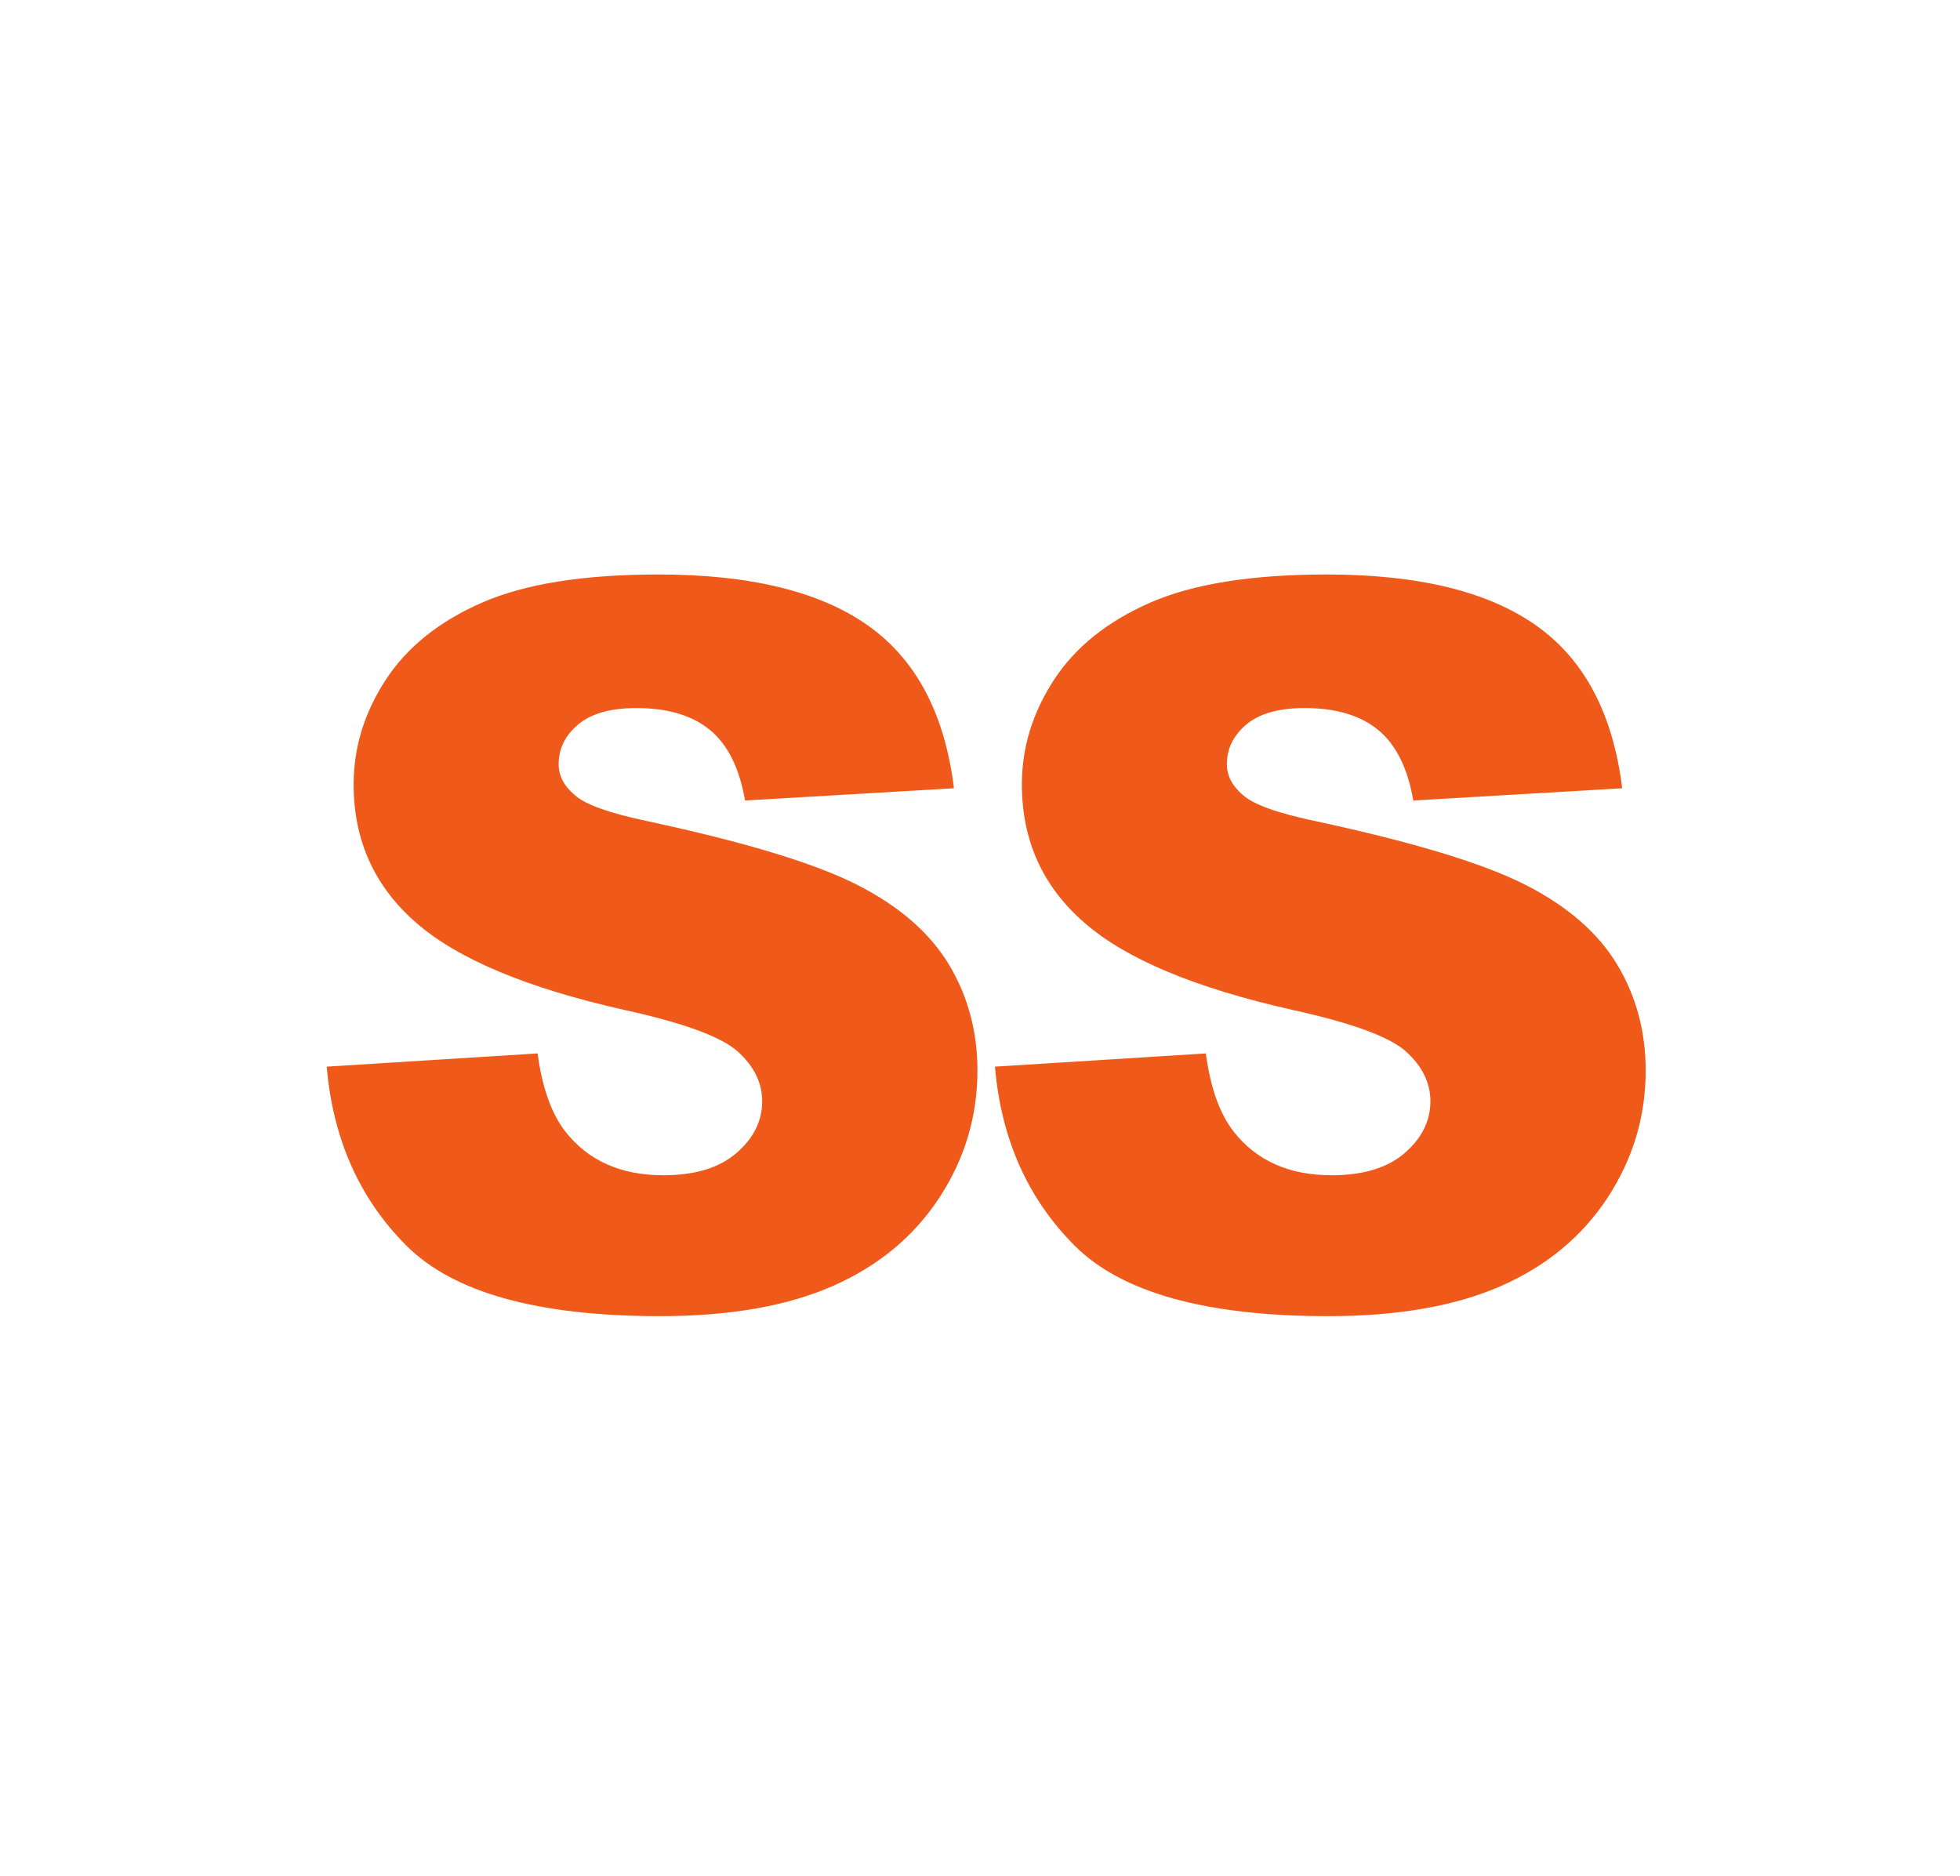
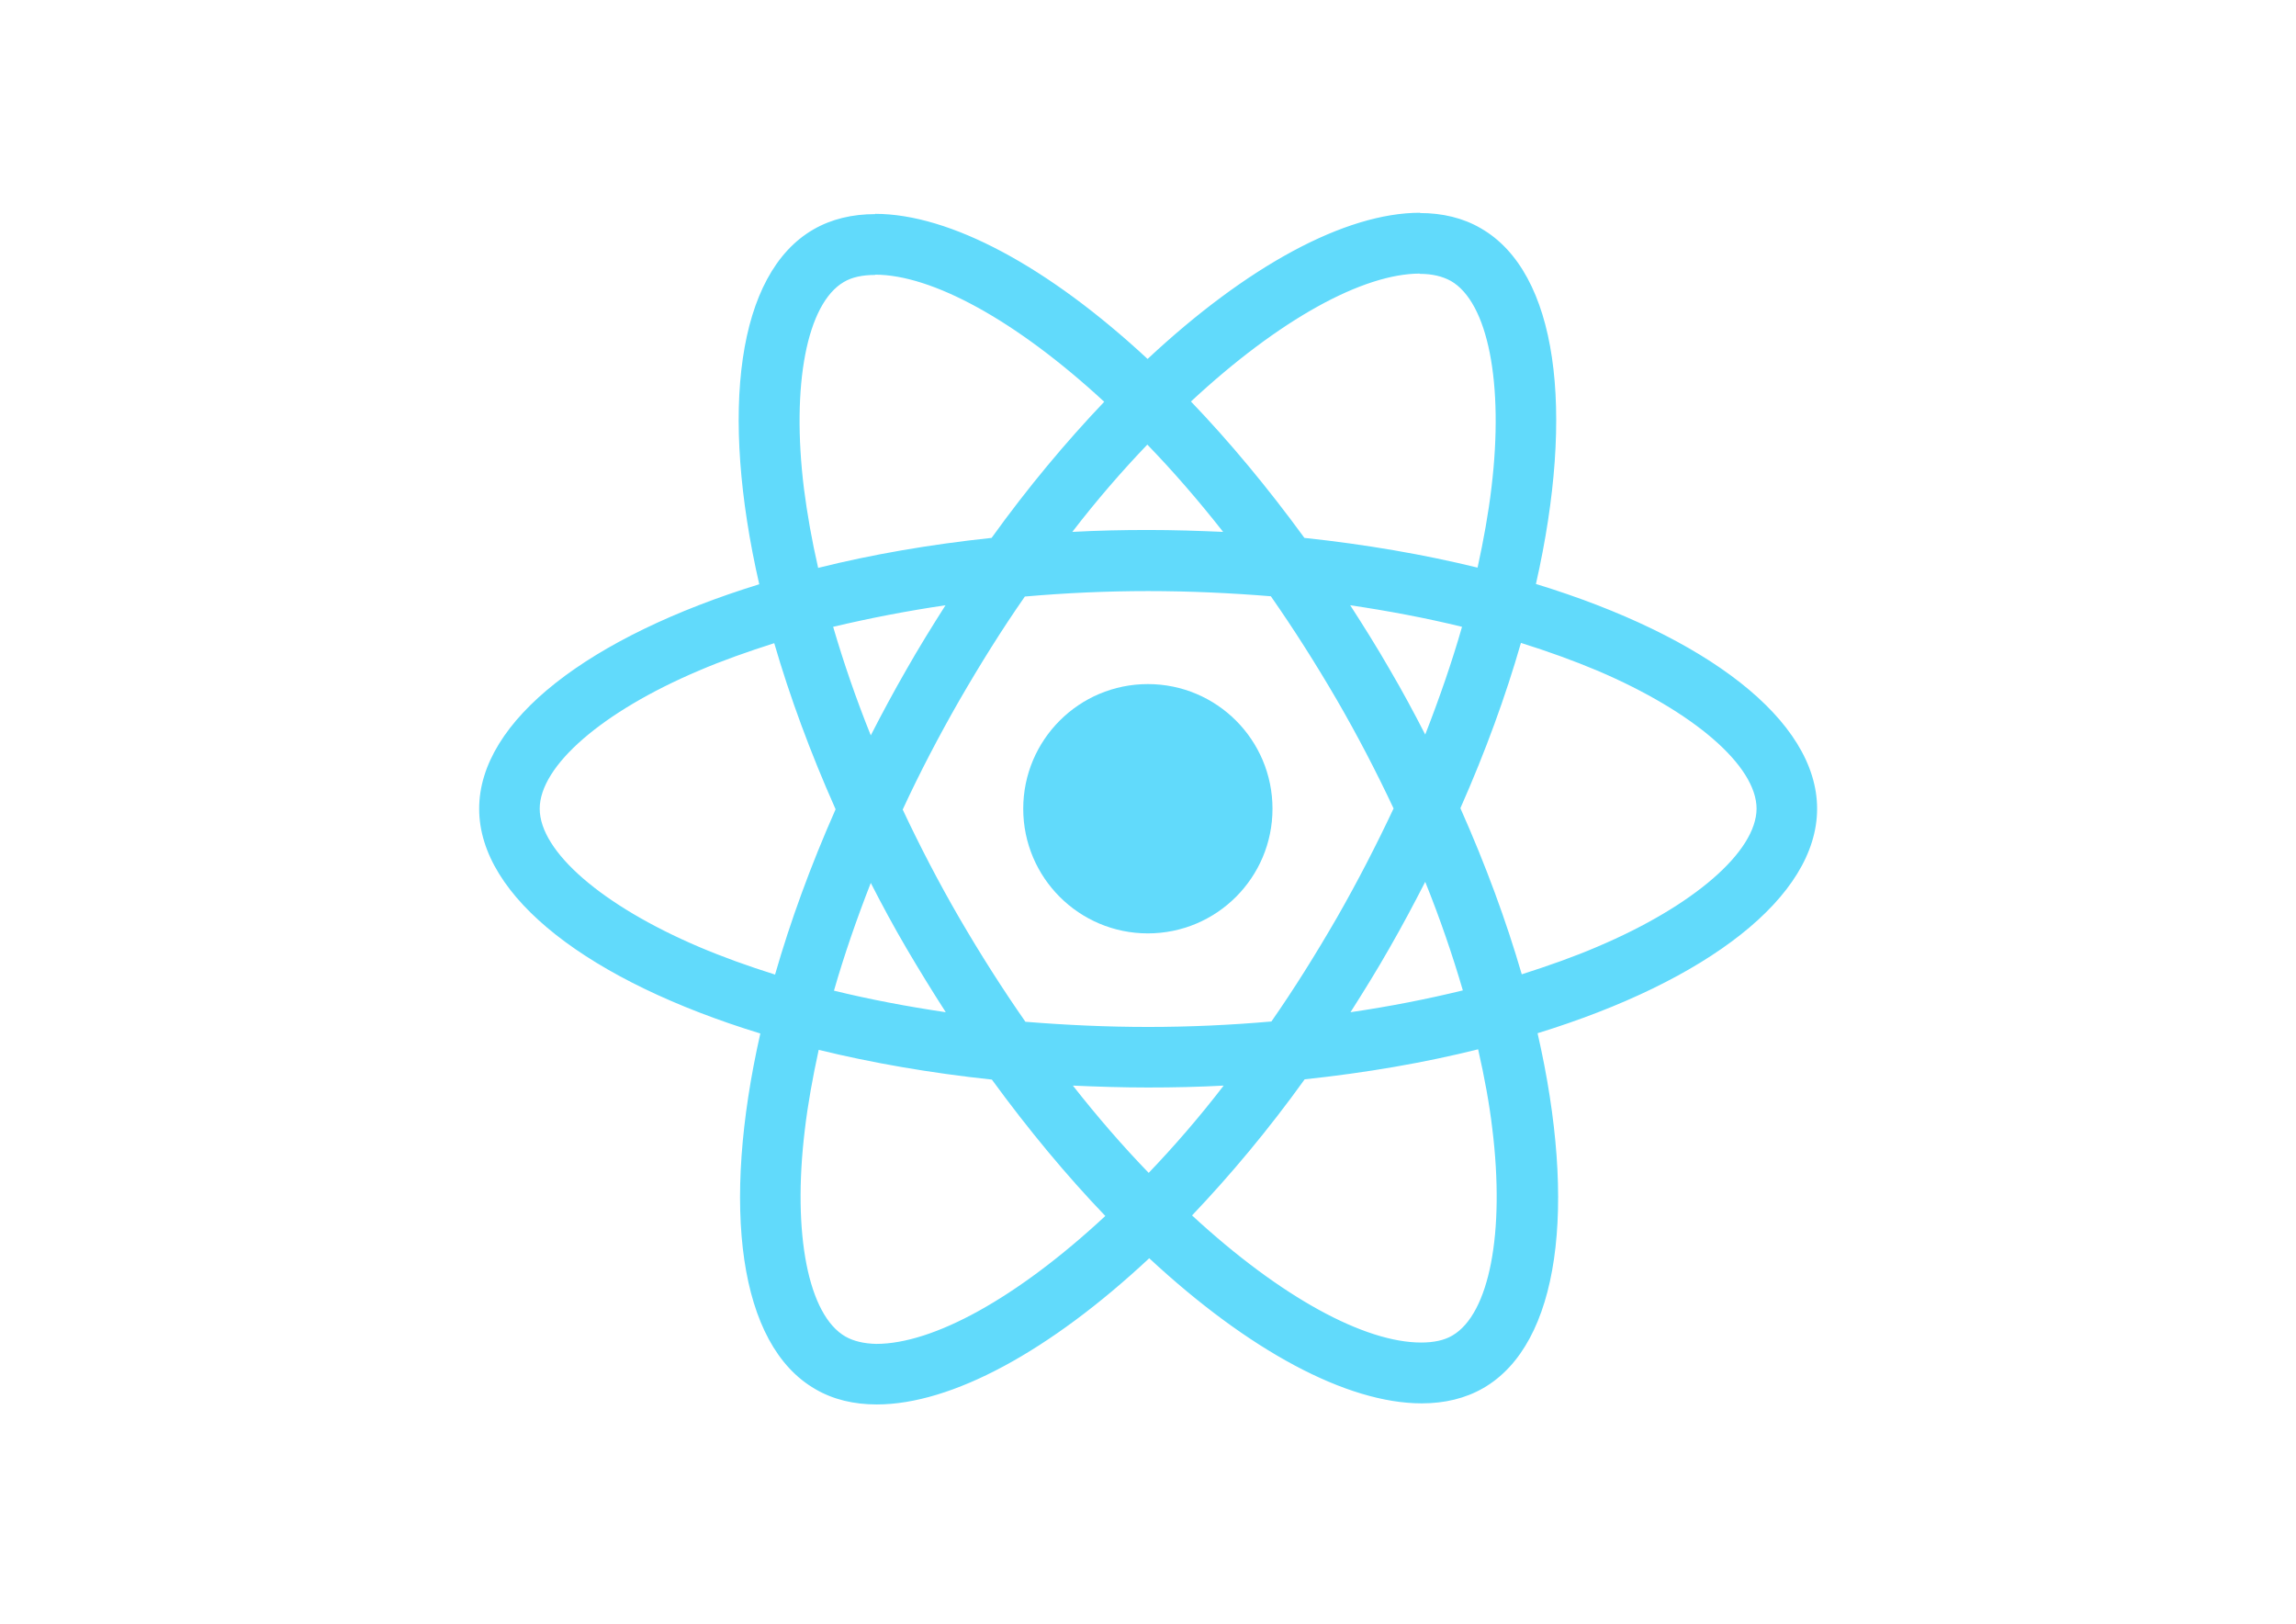
- <svg xmlns="http://www.w3.org/2000/svg" viewBox="95.809 88.024 293.412 280.838">
-   <path d="M 144.72 247.711 L 176.288 245.733 Q 177.313 253.423 180.462 257.452 Q 185.589 263.97 195.111 263.97 Q 202.215 263.97 206.061 260.638 Q 209.906 257.305 209.906 252.911 Q 209.906 248.736 206.244 245.44 Q 202.582 242.144 189.251 239.214 Q 167.425 234.307 158.124 226.177 Q 148.749 218.047 148.749 205.45 Q 148.749 197.173 153.546 189.813 Q 158.343 182.452 167.975 178.24 Q 177.606 174.029 194.378 174.029 Q 214.959 174.029 225.763 181.683 Q 236.566 189.337 238.617 206.036 L 207.342 207.867 Q 206.097 200.616 202.105 197.32 Q 198.114 194.024 191.083 194.024 Q 185.296 194.024 182.367 196.478 Q 179.437 198.931 179.437 202.447 Q 179.437 205.01 181.854 207.061 Q 184.198 209.185 192.987 211.016 Q 214.74 215.704 224.151 220.501 Q 233.563 225.298 237.848 232.403 Q 242.132 239.507 242.132 248.296 Q 242.132 258.624 236.419 267.339 Q 230.707 276.055 220.453 280.56 Q 210.199 285.064 194.598 285.064 Q 167.206 285.064 156.659 274.517 Q 146.112 263.97 144.72 247.711 Z M 244.755 247.711 L 276.322 245.733 Q 277.348 253.423 280.497 257.452 Q 285.624 263.97 295.146 263.97 Q 302.25 263.97 306.095 260.638 Q 309.941 257.305 309.941 252.911 Q 309.941 248.736 306.278 245.44 Q 302.616 242.144 289.286 239.214 Q 267.46 234.307 258.158 226.177 Q 248.783 218.047 248.783 205.45 Q 248.783 197.173 253.581 189.813 Q 258.378 182.452 268.009 178.24 Q 277.641 174.029 294.413 174.029 Q 314.994 174.029 325.797 181.683 Q 336.601 189.337 338.651 206.036 L 307.377 207.867 Q 306.132 200.616 302.14 197.32 Q 298.149 194.024 291.117 194.024 Q 285.331 194.024 282.401 196.478 Q 279.472 198.931 279.472 202.447 Q 279.472 205.01 281.889 207.061 Q 284.233 209.185 293.022 211.016 Q 314.775 215.704 324.186 220.501 Q 333.598 225.298 337.882 232.403 Q 342.167 239.507 342.167 248.296 Q 342.167 258.624 336.454 267.339 Q 330.741 276.055 320.487 280.56 Q 310.233 285.064 294.633 285.064 Q 267.24 285.064 256.693 274.517 Q 246.147 263.97 244.755 247.711 Z" style="fill: rgb(239, 89, 26); white-space: pre;" />
+ <svg xmlns="http://www.w3.org/2000/svg" viewBox="0 0 841.9 595.3">
+   <g fill="#61DAFB">
+     <path d="M666.3 296.5c0-32.5-40.7-63.3-103.1-82.4 14.4-63.6 8-114.2-20.2-130.4-6.5-3.8-14.1-5.6-22.4-5.6v22.3c4.6 0 8.3.9 11.4 2.6 13.6 7.8 19.5 37.5 14.9 75.7-1.1 9.4-2.9 19.3-5.1 29.4-19.6-4.8-41-8.5-63.5-10.9-13.5-18.5-27.5-35.3-41.6-50 32.6-30.3 63.2-46.9 84-46.9V78c-27.5 0-63.5 19.6-99.9 53.6-36.4-33.8-72.4-53.2-99.9-53.2v22.3c20.7 0 51.4 16.5 84 46.6-14 14.7-28 31.4-41.3 49.9-22.6 2.4-44 6.1-63.6 11-2.3-10-4-19.7-5.2-29-4.7-38.2 1.1-67.9 14.6-75.8 3-1.8 6.9-2.6 11.5-2.6V78.5c-8.4 0-16 1.8-22.6 5.6-28.1 16.2-34.4 66.7-19.9 130.1-62.2 19.2-102.7 49.9-102.7 82.3 0 32.5 40.7 63.3 103.1 82.4-14.4 63.6-8 114.2 20.2 130.4 6.5 3.8 14.1 5.6 22.5 5.6 27.5 0 63.5-19.6 99.9-53.6 36.4 33.8 72.4 53.2 99.9 53.2 8.4 0 16-1.8 22.6-5.6 28.1-16.2 34.4-66.7 19.9-130.1 62-19.1 102.5-49.9 102.5-82.3zm-130.2-66.7c-3.7 12.9-8.3 26.2-13.5 39.5-4.1-8-8.4-16-13.1-24-4.6-8-9.5-15.8-14.4-23.4 14.2 2.1 27.9 4.7 41 7.9zm-45.8 106.5c-7.8 13.5-15.8 26.3-24.1 38.2-14.9 1.3-30 2-45.2 2-15.1 0-30.2-.7-45-1.9-8.3-11.9-16.4-24.6-24.2-38-7.6-13.1-14.5-26.4-20.8-39.8 6.2-13.4 13.2-26.8 20.7-39.9 7.8-13.5 15.8-26.3 24.1-38.2 14.9-1.3 30-2 45.2-2 15.1 0 30.2.7 45 1.9 8.3 11.9 16.4 24.6 24.2 38 7.6 13.1 14.5 26.4 20.8 39.8-6.3 13.4-13.2 26.8-20.7 39.9zm32.3-13c5.4 13.4 10 26.8 13.8 39.8-13.1 3.2-26.9 5.9-41.2 8 4.9-7.7 9.8-15.6 14.4-23.7 4.6-8 8.9-16.1 13-24.1zM421.2 430c-9.3-9.6-18.6-20.3-27.8-32 9 .4 18.2.7 27.5.7 9.4 0 18.7-.2 27.8-.7-9 11.7-18.3 22.4-27.5 32zm-74.4-58.9c-14.2-2.1-27.9-4.7-41-7.9 3.7-12.9 8.3-26.2 13.5-39.5 4.1 8 8.4 16 13.1 24 4.7 8 9.5 15.8 14.4 23.4zM420.7 163c9.3 9.6 18.6 20.3 27.8 32-9-.4-18.2-.7-27.5-.7-9.4 0-18.7.2-27.8.7 9-11.7 18.3-22.4 27.5-32zm-74 58.9c-4.9 7.7-9.8 15.6-14.4 23.7-4.6 8-8.9 16-13 24-5.4-13.4-10-26.8-13.8-39.8 13.1-3.1 26.9-5.8 41.2-7.9zm-90.5 125.2c-35.4-15.1-58.3-34.9-58.3-50.6 0-15.7 22.9-35.6 58.3-50.6 8.6-3.7 18-7 27.7-10.1 5.7 19.6 13.2 40 22.5 60.9-9.2 20.8-16.6 41.1-22.2 60.6-9.9-3.1-19.3-6.5-28-10.2zM310 490c-13.6-7.8-19.5-37.5-14.9-75.7 1.1-9.4 2.9-19.3 5.1-29.4 19.6 4.8 41 8.5 63.5 10.9 13.5 18.5 27.5 35.3 41.6 50-32.6 30.3-63.2 46.9-84 46.9-4.5-.1-8.3-1-11.3-2.7zm237.2-76.2c4.7 38.2-1.1 67.9-14.6 75.8-3 1.8-6.9 2.6-11.5 2.6-20.7 0-51.4-16.5-84-46.6 14-14.7 28-31.4 41.3-49.9 22.6-2.4 44-6.1 63.6-11 2.3 10.1 4.1 19.8 5.2 29.1zm38.5-66.7c-8.6 3.7-18 7-27.7 10.1-5.7-19.6-13.2-40-22.5-60.9 9.2-20.8 16.6-41.1 22.2-60.6 9.9 3.1 19.3 6.5 28.1 10.2 35.4 15.1 58.3 34.9 58.3 50.6-.1 15.7-23 35.6-58.4 50.6zM320.8 78.4z" />
+     <circle cx="420.9" cy="296.5" r="45.7" />
+     <path d="M520.5 78.1z" />
+   </g>
</svg>
